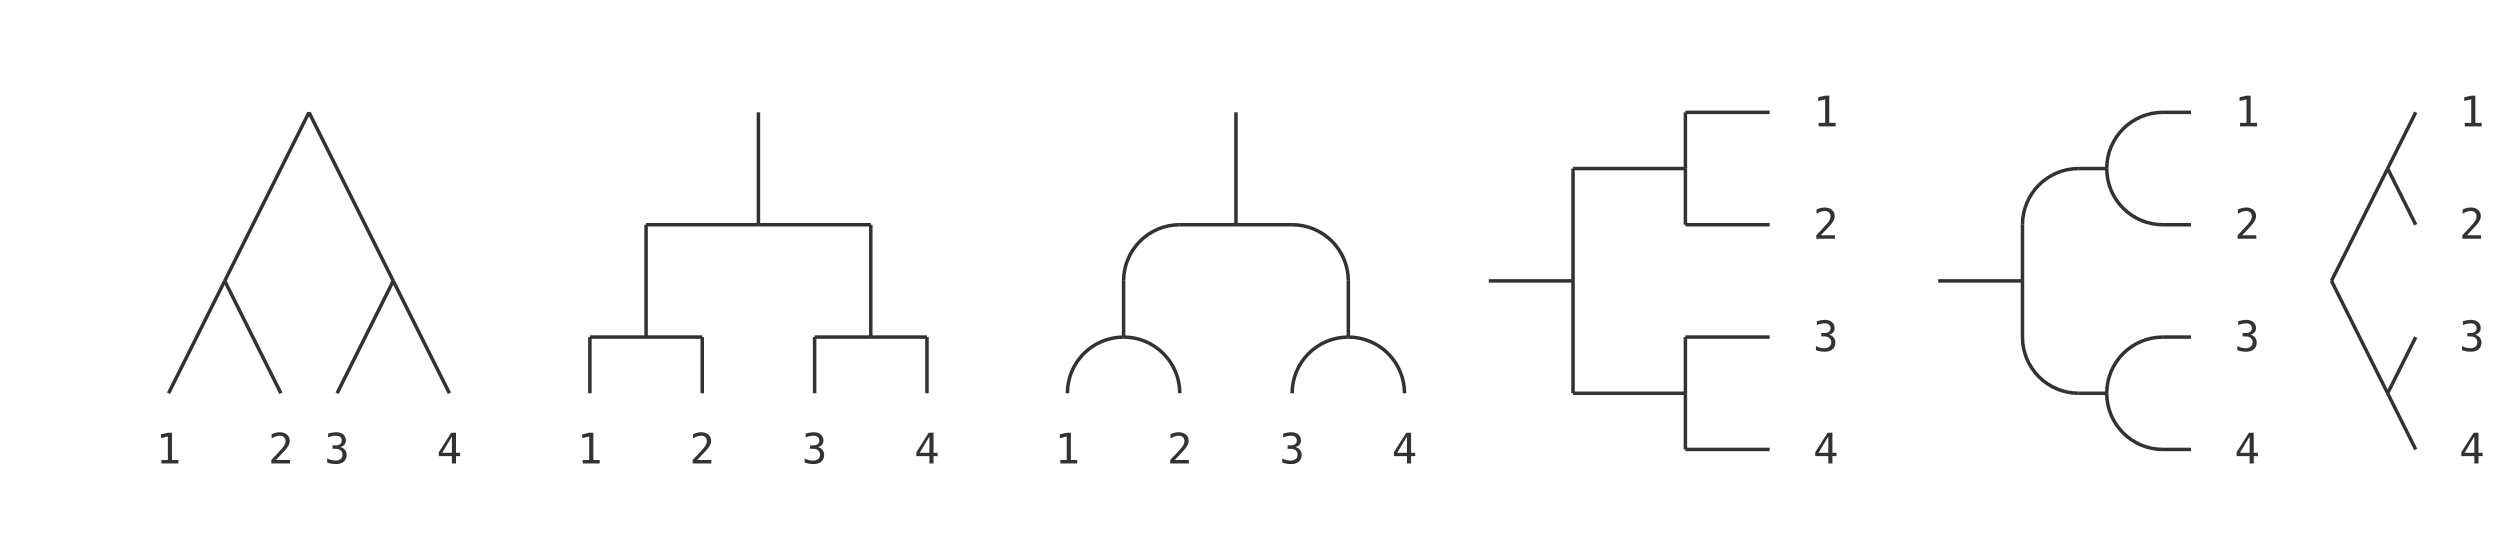
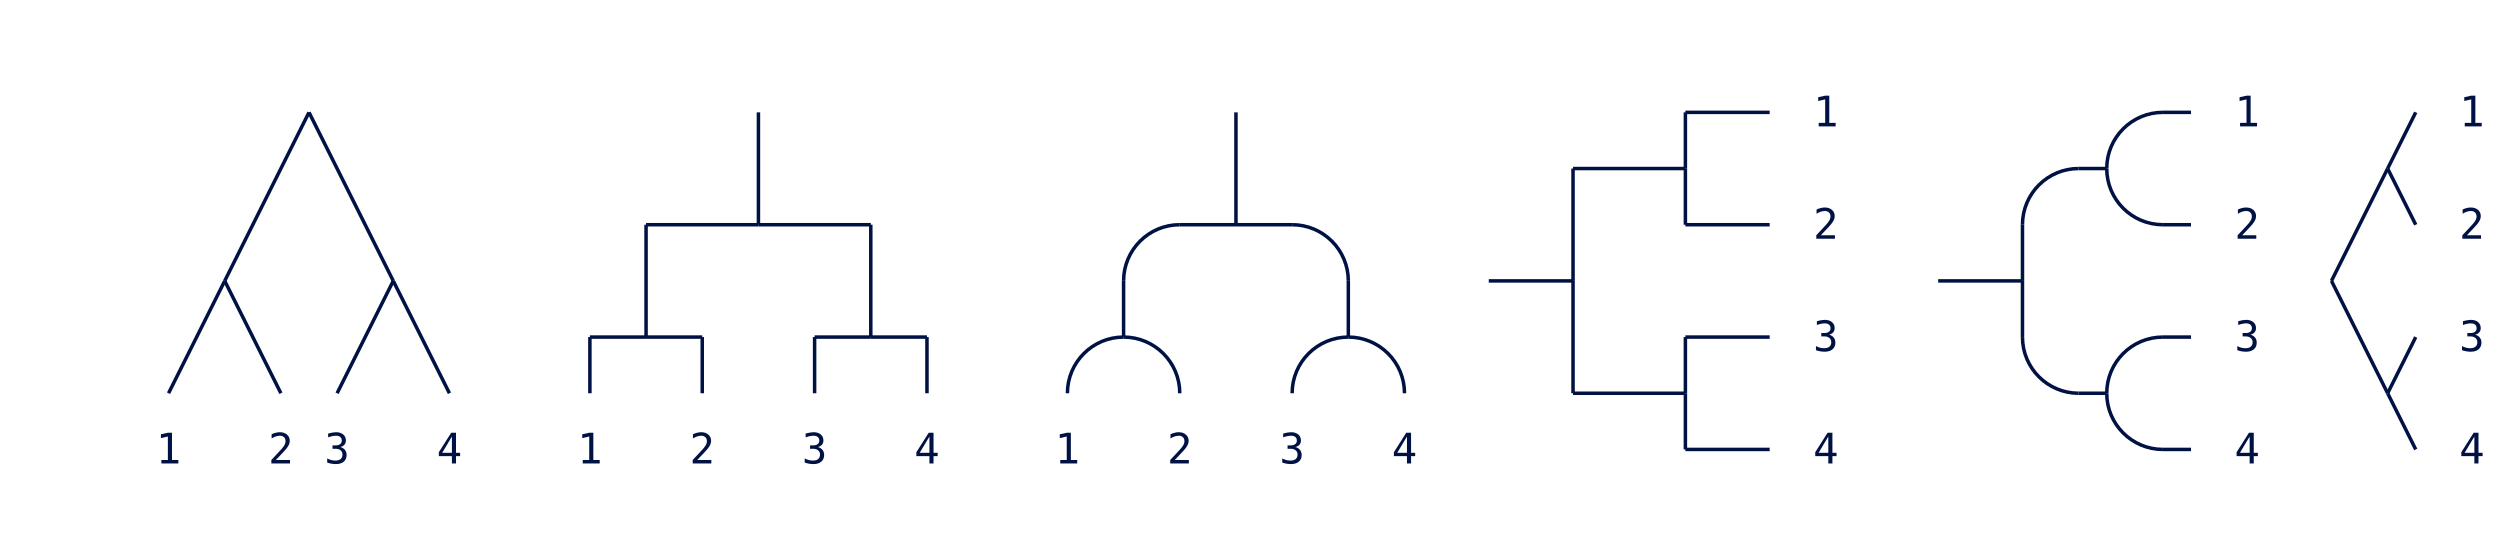
- <svg xmlns="http://www.w3.org/2000/svg" class="diagram" version="1.1" height="153" width="712" font-family="Menlo,Lucida Console,monospace">
+ <svg xmlns="http://www.w3.org/2000/svg" version="1.1" height="153" width="712" font-family="Menlo,Lucida Console,monospace">
  <style type="text/css">
svg {
-    color: #323232;
+    color: #014;
}
@media (prefers-color-scheme: dark) {
-      svg {
-    color: #C8C8C8;
-      }
+    svg {
+       color: #EDF;
+    }
}
</style>
  <g transform="translate(8,16)">
    <path d="M 472,16 L 496,16" fill="none" stroke="currentColor" />
    <path d="M 608,16 L 616,16" fill="none" stroke="currentColor" />
    <path d="M 440,32 L 472,32" fill="none" stroke="currentColor" />
    <path d="M 584,32 L 592,32" fill="none" stroke="currentColor" />
    <path d="M 176,48 L 208,48" fill="none" stroke="currentColor" />
    <path d="M 208,48 L 240,48" fill="none" stroke="currentColor" />
    <path d="M 328,48 L 344,48" fill="none" stroke="currentColor" />
    <path d="M 344,48 L 360,48" fill="none" stroke="currentColor" />
    <path d="M 472,48 L 496,48" fill="none" stroke="currentColor" />
    <path d="M 608,48 L 616,48" fill="none" stroke="currentColor" />
    <path d="M 416,64 L 440,64" fill="none" stroke="currentColor" />
    <path d="M 544,64 L 568,64" fill="none" stroke="currentColor" />
    <path d="M 160,80 L 176,80" fill="none" stroke="currentColor" />
    <path d="M 176,80 L 192,80" fill="none" stroke="currentColor" />
    <path d="M 224,80 L 240,80" fill="none" stroke="currentColor" />
    <path d="M 240,80 L 256,80" fill="none" stroke="currentColor" />
    <path d="M 472,80 L 496,80" fill="none" stroke="currentColor" />
    <path d="M 608,80 L 616,80" fill="none" stroke="currentColor" />
    <path d="M 440,96 L 472,96" fill="none" stroke="currentColor" />
    <path d="M 584,96 L 592,96" fill="none" stroke="currentColor" />
    <path d="M 472,112 L 496,112" fill="none" stroke="currentColor" />
    <path d="M 608,112 L 616,112" fill="none" stroke="currentColor" />
    <path d="M 160,80 L 160,96" fill="none" stroke="currentColor" />
    <path d="M 176,48 L 176,80" fill="none" stroke="currentColor" />
    <path d="M 192,80 L 192,96" fill="none" stroke="currentColor" />
    <path d="M 208,16 L 208,48" fill="none" stroke="currentColor" />
    <path d="M 224,80 L 224,96" fill="none" stroke="currentColor" />
    <path d="M 240,48 L 240,80" fill="none" stroke="currentColor" />
    <path d="M 256,80 L 256,96" fill="none" stroke="currentColor" />
    <path d="M 312,64 L 312,80" fill="none" stroke="currentColor" />
    <path d="M 344,16 L 344,48" fill="none" stroke="currentColor" />
    <path d="M 376,64 L 376,80" fill="none" stroke="currentColor" />
    <path d="M 440,32 L 440,64" fill="none" stroke="currentColor" />
    <path d="M 440,64 L 440,96" fill="none" stroke="currentColor" />
    <path d="M 472,16 L 472,32" fill="none" stroke="currentColor" />
    <path d="M 472,32 L 472,48" fill="none" stroke="currentColor" />
    <path d="M 472,80 L 472,96" fill="none" stroke="currentColor" />
    <path d="M 472,96 L 472,112" fill="none" stroke="currentColor" />
    <path d="M 568,48 L 568,64" fill="none" stroke="currentColor" />
    <path d="M 568,64 L 568,80" fill="none" stroke="currentColor" />
    <path d="M 40,96 L 56,64" fill="none" stroke="currentColor" />
    <path d="M 56,64 L 80,16" fill="none" stroke="currentColor" />
    <path d="M 88,96 L 104,64" fill="none" stroke="currentColor" />
    <path d="M 656,64 L 672,32" fill="none" stroke="currentColor" />
    <path d="M 672,32 L 680,16" fill="none" stroke="currentColor" />
    <path d="M 672,96 L 680,80" fill="none" stroke="currentColor" />
    <path d="M 56,64 L 72,96" fill="none" stroke="currentColor" />
    <path d="M 80,16 L 104,64" fill="none" stroke="currentColor" />
    <path d="M 104,64 L 120,96" fill="none" stroke="currentColor" />
    <path d="M 656,64 L 672,96" fill="none" stroke="currentColor" />
    <path d="M 672,96 L 680,112" fill="none" stroke="currentColor" />
    <path d="M 672,32 L 680,48" fill="none" stroke="currentColor" />
    <path d="M 608,16 A 16,16 0 0,0 592,32" fill="none" stroke="currentColor" />
    <path d="M 584,32 A 16,16 0 0,0 568,48" fill="none" stroke="currentColor" />
    <path d="M 328,48 A 16,16 0 0,0 312,64" fill="none" stroke="currentColor" />
    <path d="M 360,48 A 16,16 0 0,1 376,64" fill="none" stroke="currentColor" />
    <path d="M 592,32 A 16,16 0 0,0 608,48" fill="none" stroke="currentColor" />
    <path d="M 312,80 A 16,16 0 0,0 296,96" fill="none" stroke="currentColor" />
    <path d="M 312,80 A 16,16 0 0,1 328,96" fill="none" stroke="currentColor" />
    <path d="M 376,80 A 16,16 0 0,0 360,96" fill="none" stroke="currentColor" />
    <path d="M 376,80 A 16,16 0 0,1 392,96" fill="none" stroke="currentColor" />
    <path d="M 608,80 A 16,16 0 0,0 592,96" fill="none" stroke="currentColor" />
    <path d="M 568,80 A 16,16 0 0,0 584,96" fill="none" stroke="currentColor" />
    <path d="M 592,96 A 16,16 0 0,0 608,112" fill="none" stroke="currentColor" />
-     <text text-anchor="middle" x="40" y="116" fill="currentColor" style="font-size:1em">1</text>
-     <text text-anchor="middle" x="72" y="116" fill="currentColor" style="font-size:1em">2</text>
-     <text text-anchor="middle" x="88" y="116" fill="currentColor" style="font-size:1em">3</text>
-     <text text-anchor="middle" x="120" y="116" fill="currentColor" style="font-size:1em">4</text>
-     <text text-anchor="middle" x="160" y="116" fill="currentColor" style="font-size:1em">1</text>
-     <text text-anchor="middle" x="192" y="116" fill="currentColor" style="font-size:1em">2</text>
-     <text text-anchor="middle" x="224" y="116" fill="currentColor" style="font-size:1em">3</text>
-     <text text-anchor="middle" x="256" y="116" fill="currentColor" style="font-size:1em">4</text>
-     <text text-anchor="middle" x="296" y="116" fill="currentColor" style="font-size:1em">1</text>
-     <text text-anchor="middle" x="328" y="116" fill="currentColor" style="font-size:1em">2</text>
-     <text text-anchor="middle" x="360" y="116" fill="currentColor" style="font-size:1em">3</text>
-     <text text-anchor="middle" x="392" y="116" fill="currentColor" style="font-size:1em">4</text>
-     <text text-anchor="middle" x="512" y="20" fill="currentColor" style="font-size:1em">1</text>
-     <text text-anchor="middle" x="512" y="52" fill="currentColor" style="font-size:1em">2</text>
-     <text text-anchor="middle" x="512" y="84" fill="currentColor" style="font-size:1em">3</text>
-     <text text-anchor="middle" x="512" y="116" fill="currentColor" style="font-size:1em">4</text>
-     <text text-anchor="middle" x="632" y="20" fill="currentColor" style="font-size:1em">1</text>
-     <text text-anchor="middle" x="632" y="52" fill="currentColor" style="font-size:1em">2</text>
-     <text text-anchor="middle" x="632" y="84" fill="currentColor" style="font-size:1em">3</text>
-     <text text-anchor="middle" x="632" y="116" fill="currentColor" style="font-size:1em">4</text>
-     <text text-anchor="middle" x="696" y="20" fill="currentColor" style="font-size:1em">1</text>
-     <text text-anchor="middle" x="696" y="52" fill="currentColor" style="font-size:1em">2</text>
-     <text text-anchor="middle" x="696" y="84" fill="currentColor" style="font-size:1em">3</text>
-     <text text-anchor="middle" x="696" y="116" fill="currentColor" style="font-size:1em">4</text>
+     <style>
+   text {
+        text-anchor: middle;
+        font-family: "Menlo","Lucida Console","monospace";
+        fill: currentColor;
+        font-size: 1em;
+   }
+ </style>
+     <text x="512" y="20">1</text>
+     <text x="632" y="20">1</text>
+     <text x="696" y="20">1</text>
+     <text x="512" y="52">2</text>
+     <text x="632" y="52">2</text>
+     <text x="696" y="52">2</text>
+     <text x="512" y="84">3</text>
+     <text x="632" y="84">3</text>
+     <text x="696" y="84">3</text>
+     <text x="40" y="116">1</text>
+     <text x="72" y="116">2</text>
+     <text x="88" y="116">3</text>
+     <text x="120" y="116">4</text>
+     <text x="160" y="116">1</text>
+     <text x="192" y="116">2</text>
+     <text x="224" y="116">3</text>
+     <text x="256" y="116">4</text>
+     <text x="296" y="116">1</text>
+     <text x="328" y="116">2</text>
+     <text x="360" y="116">3</text>
+     <text x="392" y="116">4</text>
+     <text x="512" y="116">4</text>
+     <text x="632" y="116">4</text>
+     <text x="696" y="116">4</text>
  </g>
</svg>
